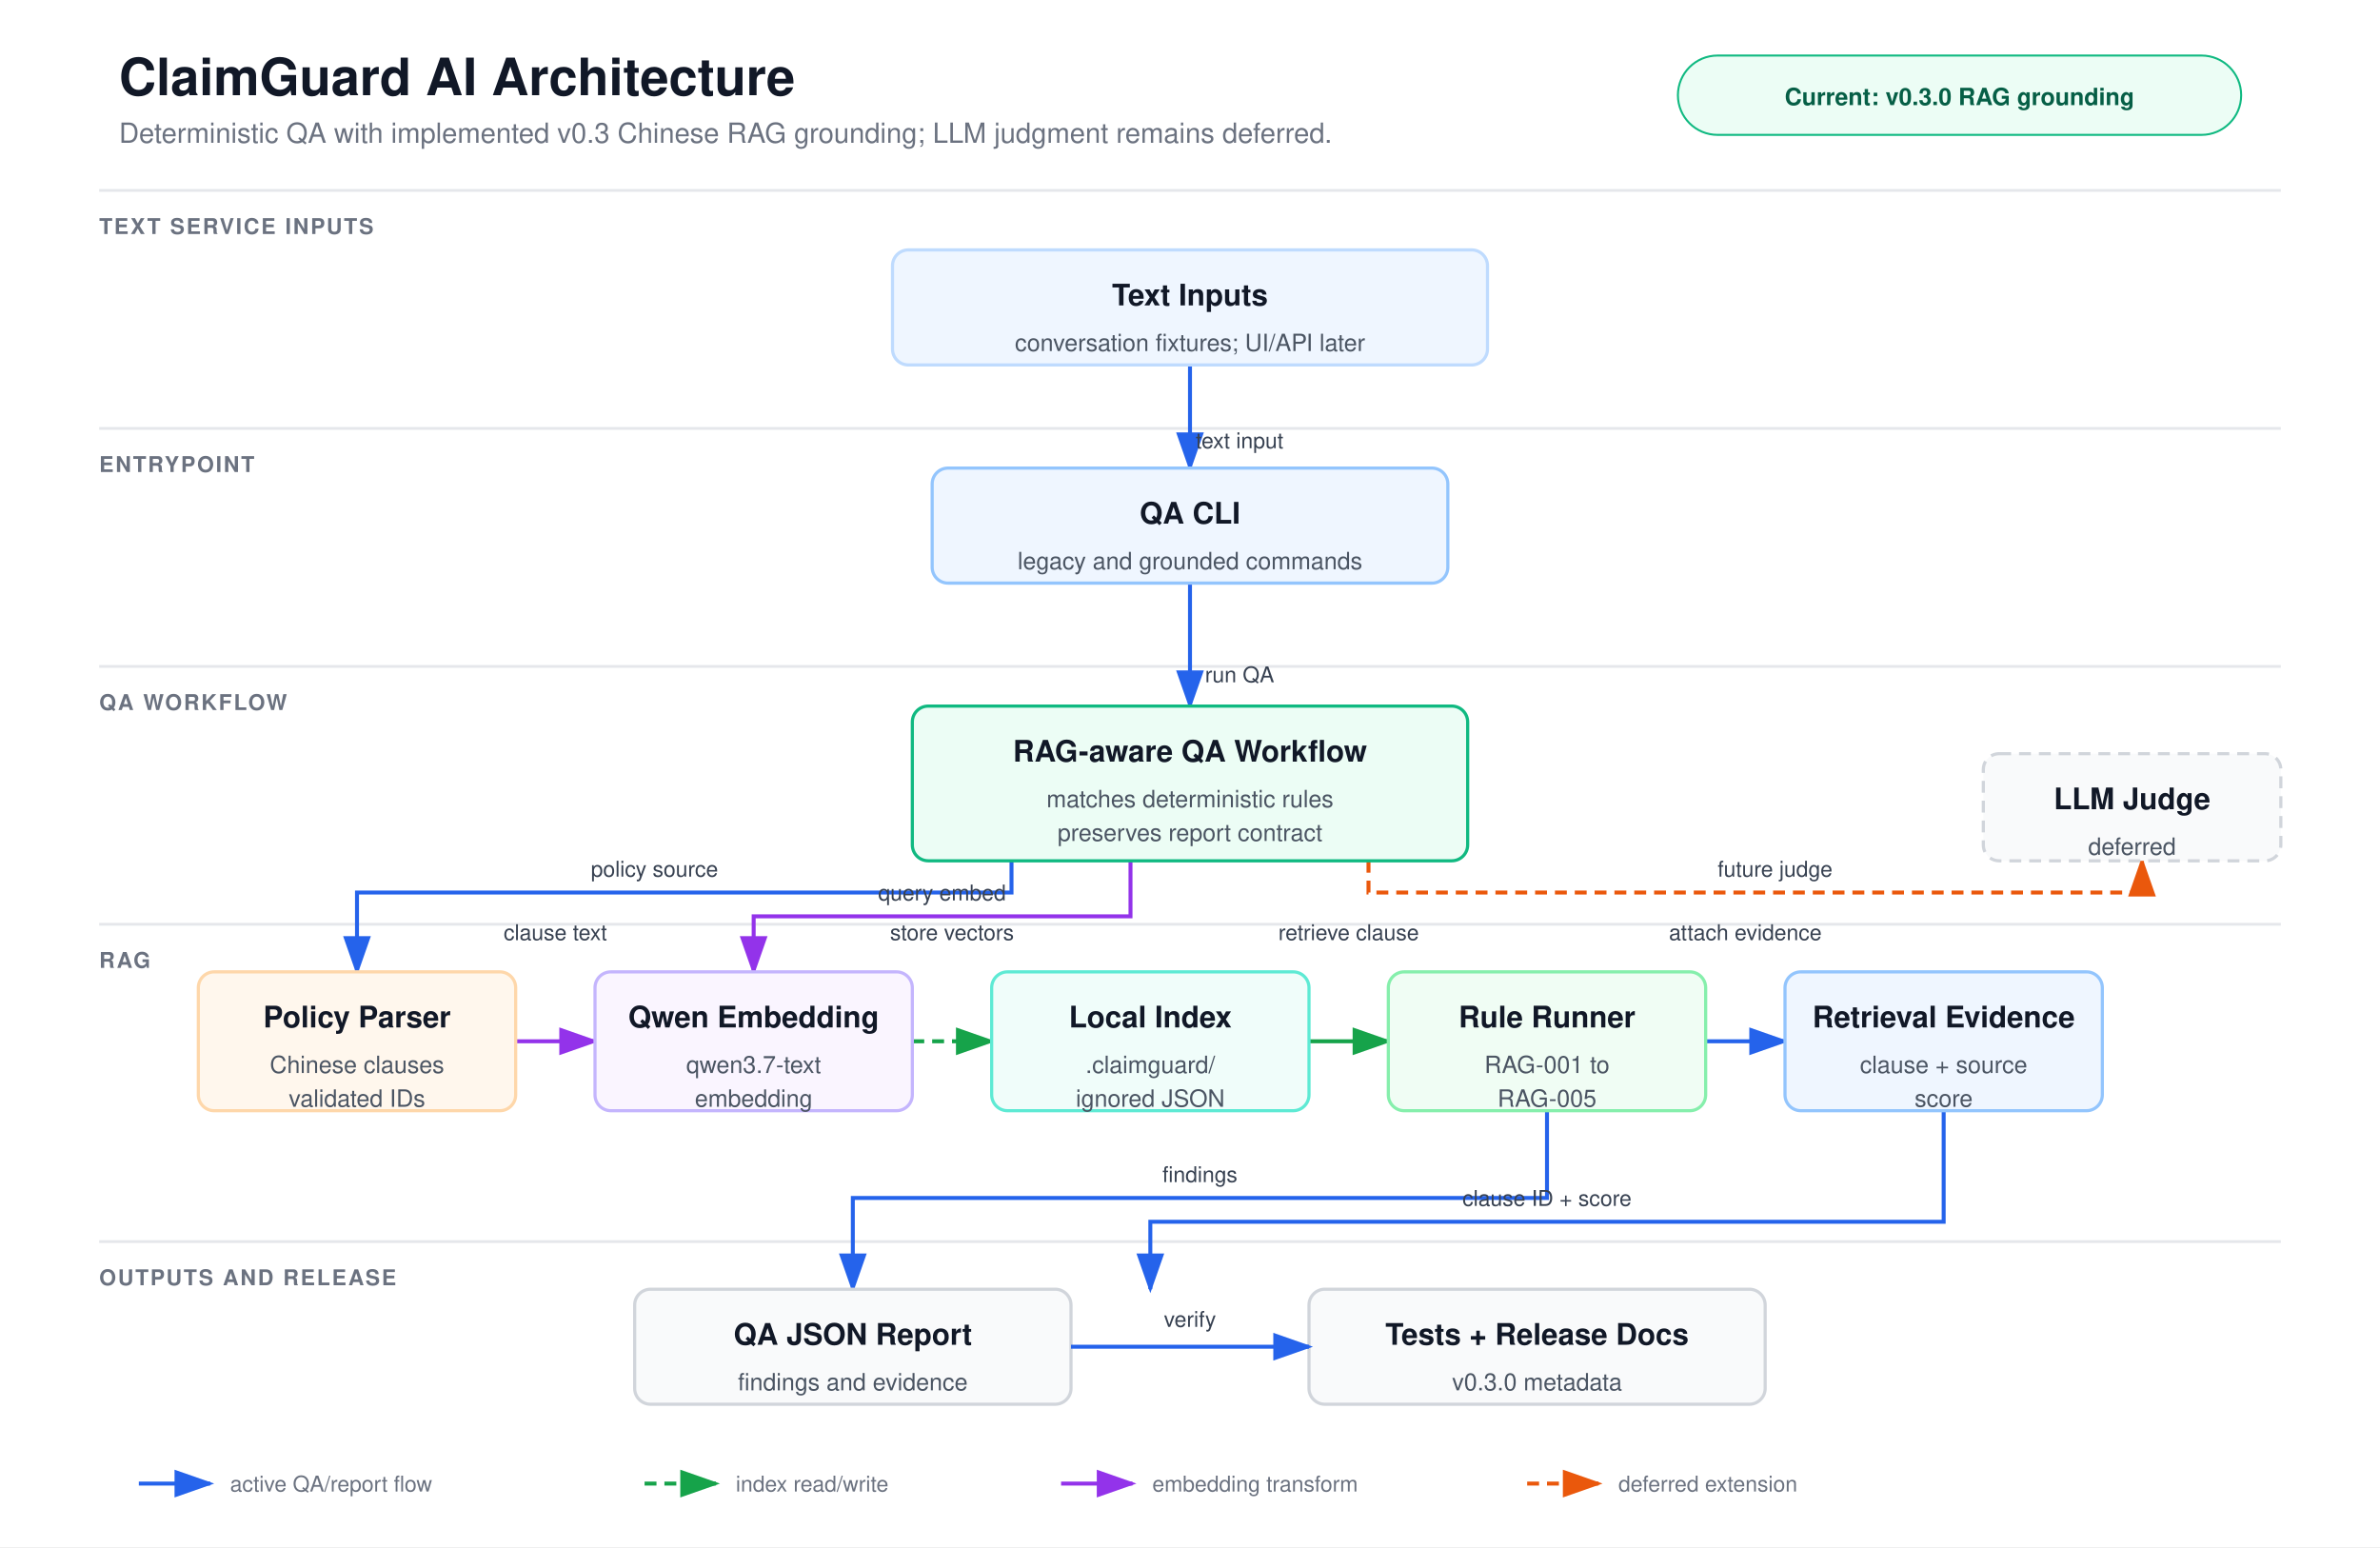
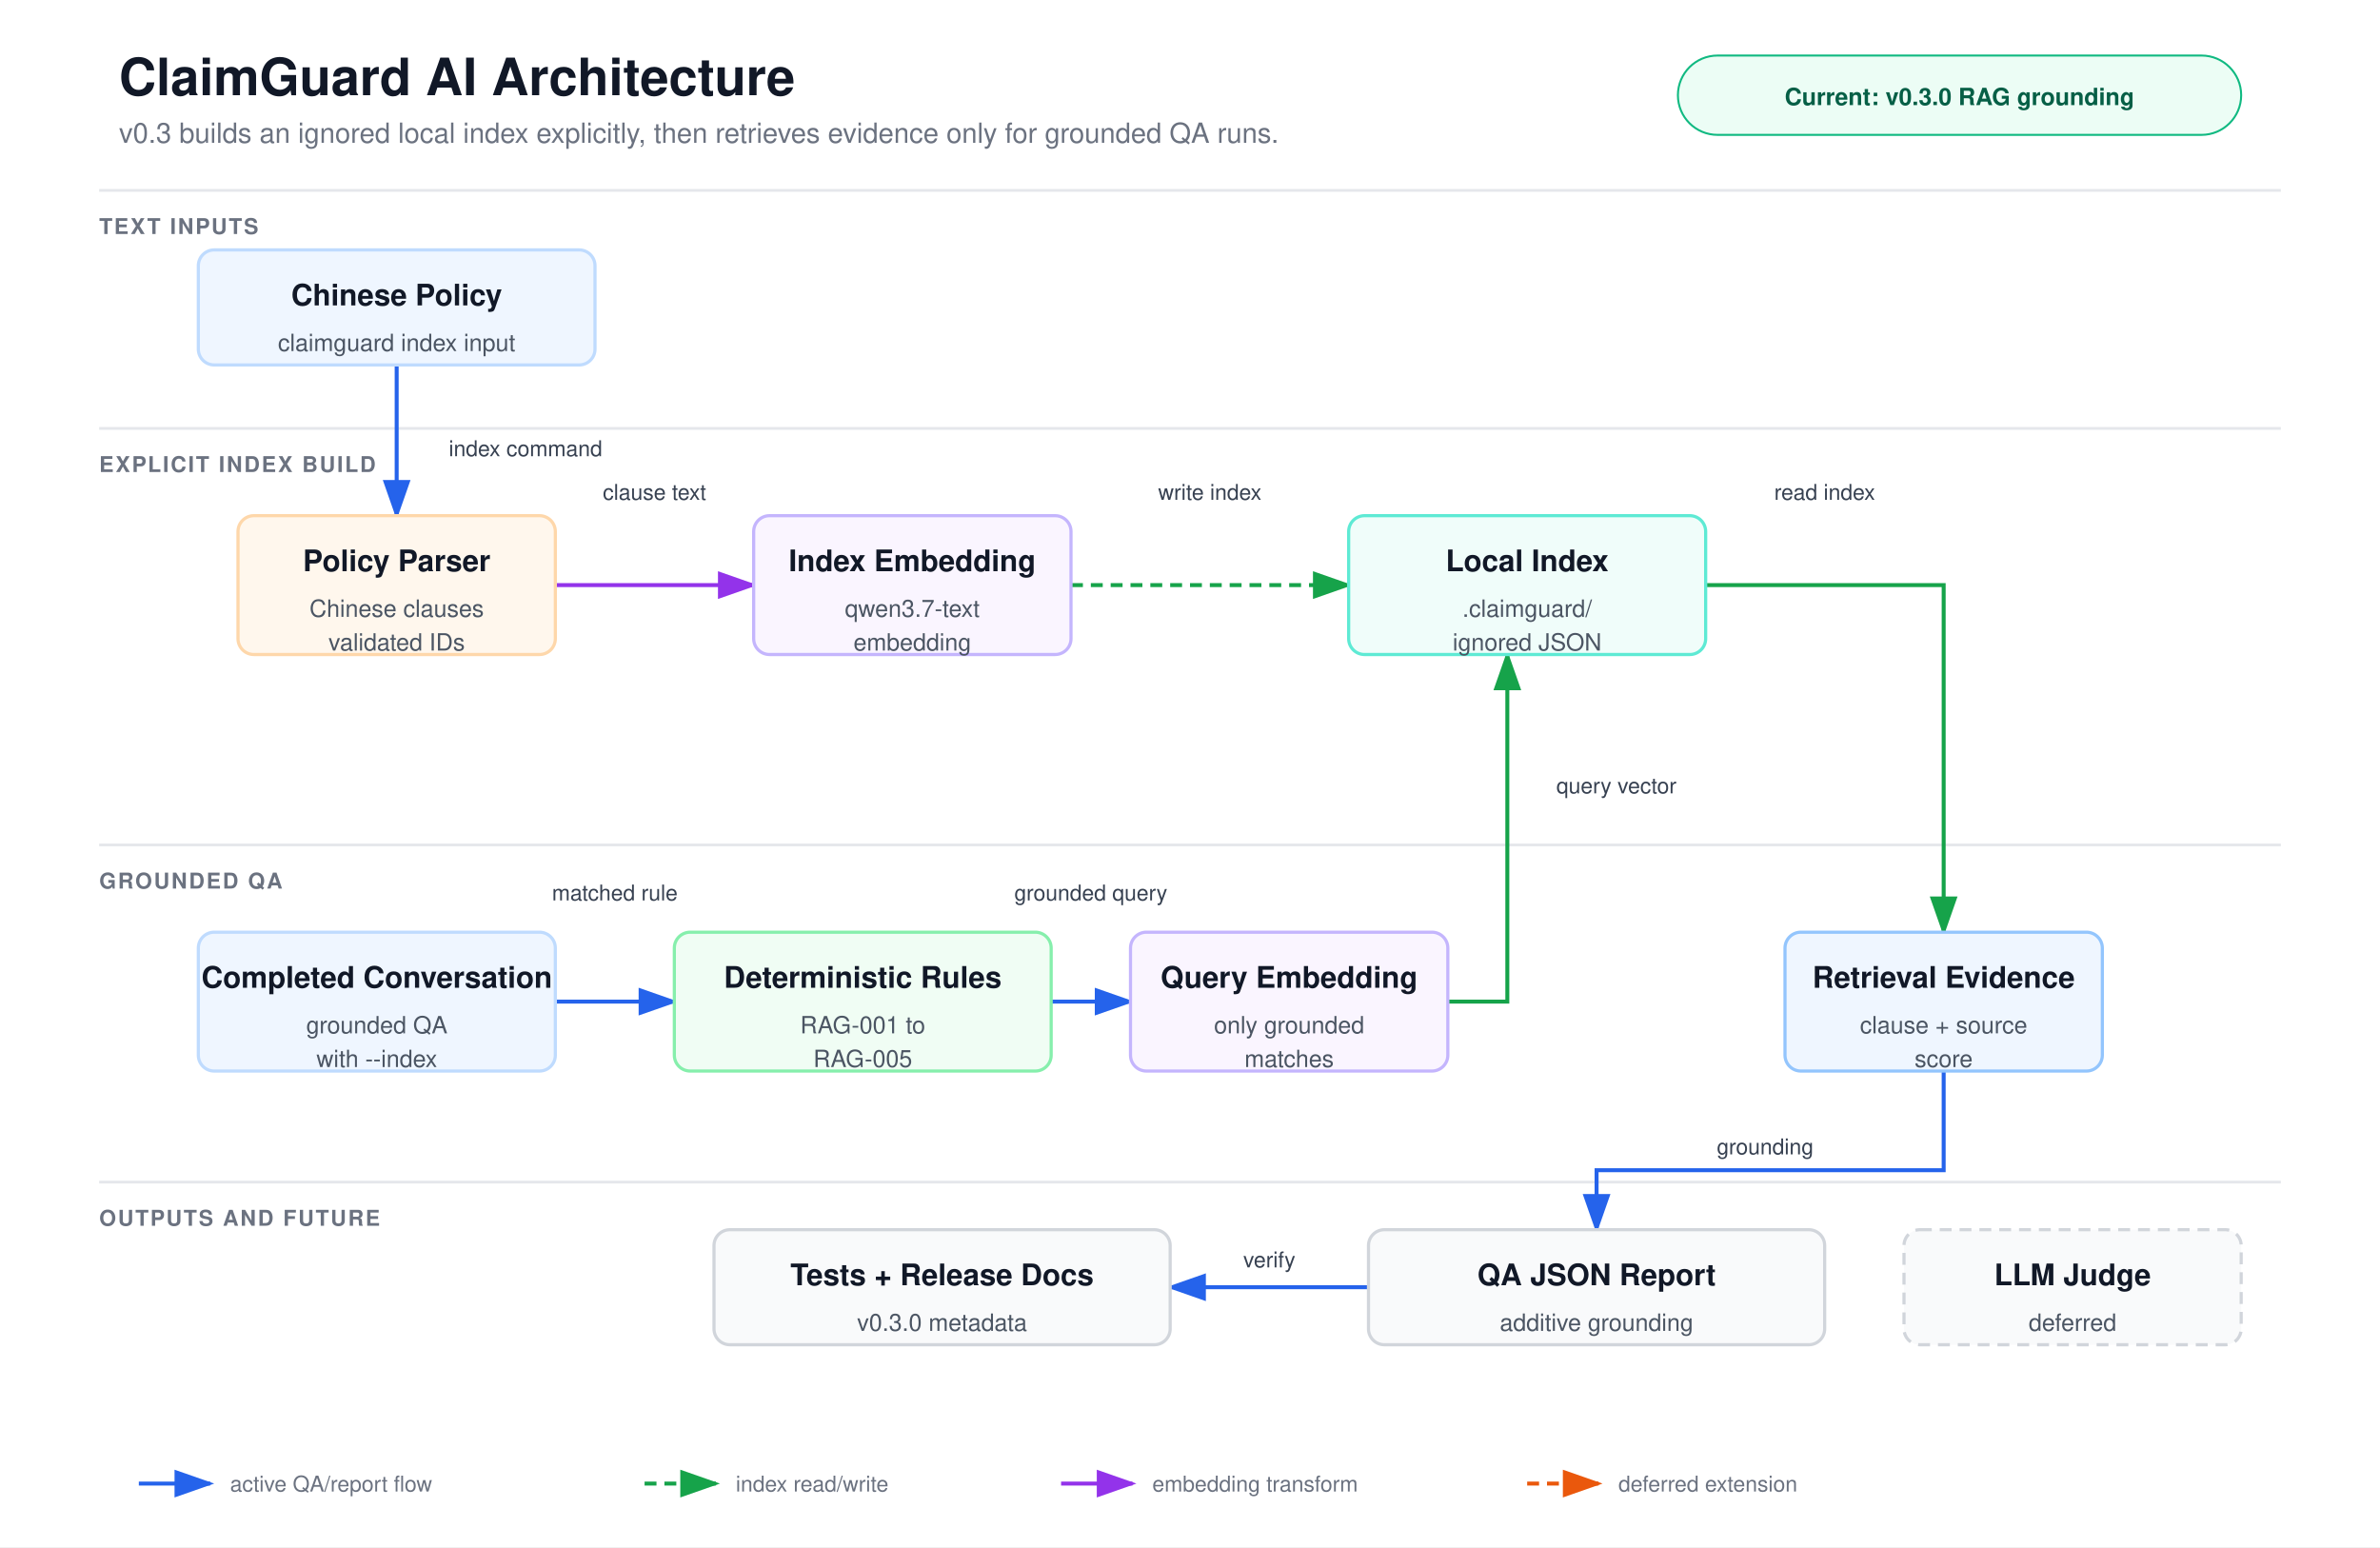
<svg xmlns="http://www.w3.org/2000/svg" viewBox="0 0 1200 780" width="1200" height="780" role="img" aria-labelledby="title desc">
  <style>
    text { font-family: 'Helvetica Neue', Helvetica, Arial, 'PingFang SC', 'Microsoft YaHei', sans-serif; }
    .title { fill: #111827; font-size: 26px; font-weight: 700; }
    .subtitle { fill: #6b7280; font-size: 14px; }
    .layer { fill: #6b7280; font-size: 11px; font-weight: 700; letter-spacing: .08em; }
    .node-title { fill: #111827; font-size: 15px; font-weight: 700; }
    .node-sub { fill: #4b5563; font-size: 12px; }
    .small { fill: #6b7280; font-size: 11px; }
    .edge-label { fill: #374151; font-size: 11px; }
    .badge { fill: #065f46; font-size: 12px; font-weight: 700; }
  </style>
  <defs>
    <marker id="arrow-blue" markerWidth="10" markerHeight="7" refX="9" refY="3.5" orient="auto">
      <polygon points="0 0, 10 3.5, 0 7" fill="#2563eb" />
    </marker>
    <marker id="arrow-green" markerWidth="10" markerHeight="7" refX="9" refY="3.5" orient="auto">
      <polygon points="0 0, 10 3.5, 0 7" fill="#16a34a" />
    </marker>
    <marker id="arrow-purple" markerWidth="10" markerHeight="7" refX="9" refY="3.5" orient="auto">
      <polygon points="0 0, 10 3.5, 0 7" fill="#9333ea" />
    </marker>
    <marker id="arrow-orange" markerWidth="10" markerHeight="7" refX="9" refY="3.5" orient="auto">
      <polygon points="0 0, 10 3.5, 0 7" fill="#ea580c" />
    </marker>
  </defs>
  <g data-graph-role="background">
    <rect width="1200" height="780" fill="#ffffff" />
  </g>
  <g data-graph-role="background">
    <line x1="50" y1="96" x2="1150" y2="96" stroke="#e5e7eb" stroke-width="1.4" />
-     <text x="50" y="118" class="layer">TEXT SERVICE INPUTS</text>
+     <text x="50" y="118" class="layer">TEXT INPUTS</text>
  </g>
  <g data-graph-role="background">
    <line x1="50" y1="216" x2="1150" y2="216" stroke="#e5e7eb" stroke-width="1.4" />
-     <text x="50" y="238" class="layer">ENTRYPOINT</text>
+     <text x="50" y="238" class="layer">EXPLICIT INDEX BUILD</text>
  </g>
  <g data-graph-role="background">
-     <line x1="50" y1="336" x2="1150" y2="336" stroke="#e5e7eb" stroke-width="1.4" />
-     <text x="50" y="358" class="layer">QA WORKFLOW</text>
+     <line x1="50" y1="426" x2="1150" y2="426" stroke="#e5e7eb" stroke-width="1.4" />
+     <text x="50" y="448" class="layer">GROUNDED QA</text>
  </g>
  <g data-graph-role="background">
-     <line x1="50" y1="466" x2="1150" y2="466" stroke="#e5e7eb" stroke-width="1.4" />
-     <text x="50" y="488" class="layer">RAG</text>
-   </g>
-   <g data-graph-role="background">
-     <line x1="50" y1="626" x2="1150" y2="626" stroke="#e5e7eb" stroke-width="1.4" />
-     <text x="50" y="648" class="layer">OUTPUTS AND RELEASE</text>
+     <line x1="50" y1="596" x2="1150" y2="596" stroke="#e5e7eb" stroke-width="1.4" />
+     <text x="50" y="618" class="layer">OUTPUTS AND FUTURE</text>
  </g>
  <g data-graph-role="label">
    <text x="60" y="48" class="title">ClaimGuard AI Architecture</text>
-     <text x="60" y="72" class="subtitle">Deterministic QA with implemented v0.3 Chinese RAG grounding; LLM judgment remains deferred.</text>
+     <text x="60" y="72" class="subtitle">v0.3 builds an ignored local index explicitly, then retrieves evidence only for grounded QA runs.</text>
    <rect x="846" y="28" width="284" height="40" rx="20" fill="#ecfdf5" stroke="#10b981" />
    <text x="988" y="53" text-anchor="middle" class="badge">Current: v0.3.0 RAG grounding</text>
  </g>
-   <path data-graph-role="edge" data-source="input" data-target="cli" d="M 600,184 L 600,236" fill="none" stroke="#2563eb" stroke-width="2" marker-end="url(#arrow-blue)" />
-   <text data-graph-role="label" x="625" y="226" text-anchor="middle" class="edge-label">text input</text>
-   <path data-graph-role="edge" data-source="cli" data-target="workflow" d="M 600,294 L 600,356" fill="none" stroke="#2563eb" stroke-width="2" marker-end="url(#arrow-blue)" />
-   <text data-graph-role="label" x="625" y="344" text-anchor="middle" class="edge-label">run QA</text>
-   <path data-graph-role="edge" data-source="workflow" data-target="parser" d="M 510,434 L 510,450 L 180,450 L 180,490" fill="none" stroke="#2563eb" stroke-width="2" marker-end="url(#arrow-blue)" />
-   <text data-graph-role="label" x="330" y="442" text-anchor="middle" class="edge-label">policy source</text>
-   <path data-graph-role="edge" data-source="parser" data-target="embedding" d="M 260,525 L 300,525" fill="none" stroke="#9333ea" stroke-width="2" marker-end="url(#arrow-purple)" />
-   <text data-graph-role="label" x="280" y="474" text-anchor="middle" class="edge-label">clause text</text>
-   <path data-graph-role="edge" data-source="embedding" data-target="index" d="M 460,525 L 500,525" fill="none" stroke="#16a34a" stroke-width="2" stroke-dasharray="6 4" marker-end="url(#arrow-green)" />
-   <text data-graph-role="label" x="480" y="474" text-anchor="middle" class="edge-label">store vectors</text>
-   <path data-graph-role="edge" data-source="workflow" data-target="embedding" d="M 570,434 L 570,462 L 380,462 L 380,490" fill="none" stroke="#9333ea" stroke-width="2" marker-end="url(#arrow-purple)" />
-   <text data-graph-role="label" x="475" y="454" text-anchor="middle" class="edge-label">query embed</text>
-   <path data-graph-role="edge" data-source="index" data-target="runner" d="M 660,525 L 700,525" fill="none" stroke="#16a34a" stroke-width="2" marker-end="url(#arrow-green)" />
-   <text data-graph-role="label" x="680" y="474" text-anchor="middle" class="edge-label">retrieve clause</text>
-   <path data-graph-role="edge" data-source="runner" data-target="evidence" d="M 860,525 L 900,525" fill="none" stroke="#2563eb" stroke-width="2" marker-end="url(#arrow-blue)" />
-   <text data-graph-role="label" x="880" y="474" text-anchor="middle" class="edge-label">attach evidence</text>
-   <path data-graph-role="edge" data-source="runner" data-target="report" d="M 780,560 L 780,604 L 430,604 L 430,650" fill="none" stroke="#2563eb" stroke-width="2" marker-end="url(#arrow-blue)" />
-   <text data-graph-role="label" x="605" y="596" text-anchor="middle" class="edge-label">findings</text>
-   <path data-graph-role="edge" data-source="evidence" data-target="report" d="M 980,560 L 980,616 L 580,616 L 580,650" fill="none" stroke="#2563eb" stroke-width="2" marker-end="url(#arrow-blue)" />
-   <text data-graph-role="label" x="780" y="608" text-anchor="middle" class="edge-label">clause ID + score</text>
-   <path data-graph-role="edge" data-source="workflow" data-target="future" d="M 690,434 L 690,450 L 1080,450 L 1080,434" fill="none" stroke="#ea580c" stroke-width="2" stroke-dasharray="6 4" marker-end="url(#arrow-orange)" />
-   <text data-graph-role="label" x="895" y="442" text-anchor="middle" class="edge-label">future judge</text>
-   <g data-graph-role="node" data-node-id="input" data-graph-bounds="450 126 750 184">
-     <rect x="450" y="126" width="300" height="58" rx="8" fill="#eff6ff" stroke="#bfdbfe" stroke-width="1.6" />
-     <text x="600.0" y="154" text-anchor="middle" class="node-title">Text Inputs</text>
-     <text x="600.0" y="177" text-anchor="middle" class="node-sub">conversation fixtures; UI/API later</text>
+   <path data-graph-role="edge" data-source="policy" data-target="parser" d="M 200,184 L 200,260" fill="none" stroke="#2563eb" stroke-width="2" marker-end="url(#arrow-blue)" />
+   <text data-graph-role="label" x="265" y="230" text-anchor="middle" class="edge-label">index command</text>
+   <path data-graph-role="edge" data-source="parser" data-target="index_embedding" d="M 280,295 L 380,295" fill="none" stroke="#9333ea" stroke-width="2" marker-end="url(#arrow-purple)" />
+   <text data-graph-role="label" x="330" y="252" text-anchor="middle" class="edge-label">clause text</text>
+   <path data-graph-role="edge" data-source="index_embedding" data-target="index" d="M 540,295 L 680,295" fill="none" stroke="#16a34a" stroke-width="2" stroke-dasharray="6 4" marker-end="url(#arrow-green)" />
+   <text data-graph-role="label" x="610" y="252" text-anchor="middle" class="edge-label">write index</text>
+   <path data-graph-role="edge" data-source="conversation" data-target="rules" d="M 280,505 L 340,505" fill="none" stroke="#2563eb" stroke-width="2" marker-end="url(#arrow-blue)" />
+   <text data-graph-role="label" x="310" y="454" text-anchor="middle" class="edge-label">matched rule</text>
+   <path data-graph-role="edge" data-source="rules" data-target="query_embedding" d="M 530,505 L 570,505" fill="none" stroke="#2563eb" stroke-width="2" marker-end="url(#arrow-blue)" />
+   <text data-graph-role="label" x="550" y="454" text-anchor="middle" class="edge-label">grounded query</text>
+   <path data-graph-role="edge" data-source="query_embedding" data-target="index" d="M 730,505 L 760,505 L 760,330" fill="none" stroke="#16a34a" stroke-width="2" marker-end="url(#arrow-green)" />
+   <text data-graph-role="label" x="815" y="400" text-anchor="middle" class="edge-label">query vector</text>
+   <path data-graph-role="edge" data-source="index" data-target="evidence" d="M 860,295 L 980,295 L 980,470" fill="none" stroke="#16a34a" stroke-width="2" marker-end="url(#arrow-green)" />
+   <text data-graph-role="label" x="920" y="252" text-anchor="middle" class="edge-label">read index</text>
+   <path data-graph-role="edge" data-source="evidence" data-target="report" d="M 980,540 L 980,590 L 805,590 L 805,620" fill="none" stroke="#2563eb" stroke-width="2" marker-end="url(#arrow-blue)" />
+   <text data-graph-role="label" x="890" y="582" text-anchor="middle" class="edge-label">grounding</text>
+   <path data-graph-role="edge" data-source="report" data-target="release" d="M 690,649 L 590,649" fill="none" stroke="#2563eb" stroke-width="2" marker-end="url(#arrow-blue)" />
+   <text data-graph-role="label" x="640" y="639" text-anchor="middle" class="edge-label">verify</text>
+   <g data-graph-role="node" data-node-id="policy" data-graph-bounds="100 126 300 184">
+     <rect x="100" y="126" width="200" height="58" rx="8" fill="#eff6ff" stroke="#bfdbfe" stroke-width="1.6" />
+     <text x="200.0" y="154" text-anchor="middle" class="node-title">Chinese Policy</text>
+     <text x="200.0" y="177" text-anchor="middle" class="node-sub">claimguard index input</text>
  </g>
-   <g data-graph-role="node" data-node-id="cli" data-graph-bounds="470 236 730 294">
-     <rect x="470" y="236" width="260" height="58" rx="8" fill="#eff6ff" stroke="#93c5fd" stroke-width="1.6" />
-     <text x="600.0" y="264" text-anchor="middle" class="node-title">QA CLI</text>
-     <text x="600.0" y="287" text-anchor="middle" class="node-sub">legacy and grounded commands</text>
+   <g data-graph-role="node" data-node-id="parser" data-graph-bounds="120 260 280 330">
+     <rect x="120" y="260" width="160" height="70" rx="8" fill="#fff7ed" stroke="#fed7aa" stroke-width="1.6" />
+     <text x="200.0" y="288" text-anchor="middle" class="node-title">Policy Parser</text>
+     <text x="200.0" y="311" text-anchor="middle" class="node-sub">Chinese clauses</text>
+     <text x="200.0" y="328" text-anchor="middle" class="node-sub">validated IDs</text>
  </g>
-   <g data-graph-role="node" data-node-id="workflow" data-graph-bounds="460 356 740 434">
-     <rect x="460" y="356" width="280" height="78" rx="8" fill="#ecfdf5" stroke="#10b981" stroke-width="1.6" />
-     <text x="600.0" y="384" text-anchor="middle" class="node-title">RAG-aware QA Workflow</text>
-     <text x="600.0" y="407" text-anchor="middle" class="node-sub">matches deterministic rules</text>
-     <text x="600.0" y="424" text-anchor="middle" class="node-sub">preserves report contract</text>
+   <g data-graph-role="node" data-node-id="index_embedding" data-graph-bounds="380 260 540 330">
+     <rect x="380" y="260" width="160" height="70" rx="8" fill="#faf5ff" stroke="#c4b5fd" stroke-width="1.6" />
+     <text x="460.0" y="288" text-anchor="middle" class="node-title">Index Embedding</text>
+     <text x="460.0" y="311" text-anchor="middle" class="node-sub">qwen3.7-text</text>
+     <text x="460.0" y="328" text-anchor="middle" class="node-sub">embedding</text>
  </g>
-   <g data-graph-role="node" data-node-id="parser" data-graph-bounds="100 490 260 560">
-     <rect x="100" y="490" width="160" height="70" rx="8" fill="#fff7ed" stroke="#fed7aa" stroke-width="1.6" />
-     <text x="180.0" y="518" text-anchor="middle" class="node-title">Policy Parser</text>
-     <text x="180.0" y="541" text-anchor="middle" class="node-sub">Chinese clauses</text>
-     <text x="180.0" y="558" text-anchor="middle" class="node-sub">validated IDs</text>
+   <g data-graph-role="node" data-node-id="index" data-graph-bounds="680 260 860 330">
+     <rect x="680" y="260" width="180" height="70" rx="8" fill="#f0fdfa" stroke="#5eead4" stroke-width="1.6" />
+     <text x="770.0" y="288" text-anchor="middle" class="node-title">Local Index</text>
+     <text x="770.0" y="311" text-anchor="middle" class="node-sub">.claimguard/</text>
+     <text x="770.0" y="328" text-anchor="middle" class="node-sub">ignored JSON</text>
  </g>
-   <g data-graph-role="node" data-node-id="embedding" data-graph-bounds="300 490 460 560">
-     <rect x="300" y="490" width="160" height="70" rx="8" fill="#faf5ff" stroke="#c4b5fd" stroke-width="1.6" />
-     <text x="380.0" y="518" text-anchor="middle" class="node-title">Qwen Embedding</text>
-     <text x="380.0" y="541" text-anchor="middle" class="node-sub">qwen3.7-text</text>
-     <text x="380.0" y="558" text-anchor="middle" class="node-sub">embedding</text>
+   <g data-graph-role="node" data-node-id="conversation" data-graph-bounds="100 470 280 540">
+     <rect x="100" y="470" width="180" height="70" rx="8" fill="#eff6ff" stroke="#bfdbfe" stroke-width="1.6" />
+     <text x="190.0" y="498" text-anchor="middle" class="node-title">Completed Conversation</text>
+     <text x="190.0" y="521" text-anchor="middle" class="node-sub">grounded QA</text>
+     <text x="190.0" y="538" text-anchor="middle" class="node-sub">with --index</text>
  </g>
-   <g data-graph-role="node" data-node-id="index" data-graph-bounds="500 490 660 560">
-     <rect x="500" y="490" width="160" height="70" rx="8" fill="#f0fdfa" stroke="#5eead4" stroke-width="1.6" />
-     <text x="580.0" y="518" text-anchor="middle" class="node-title">Local Index</text>
-     <text x="580.0" y="541" text-anchor="middle" class="node-sub">.claimguard/</text>
-     <text x="580.0" y="558" text-anchor="middle" class="node-sub">ignored JSON</text>
+   <g data-graph-role="node" data-node-id="rules" data-graph-bounds="340 470 530 540">
+     <rect x="340" y="470" width="190" height="70" rx="8" fill="#f0fdf4" stroke="#86efac" stroke-width="1.6" />
+     <text x="435.0" y="498" text-anchor="middle" class="node-title">Deterministic Rules</text>
+     <text x="435.0" y="521" text-anchor="middle" class="node-sub">RAG-001 to</text>
+     <text x="435.0" y="538" text-anchor="middle" class="node-sub">RAG-005</text>
  </g>
-   <g data-graph-role="node" data-node-id="runner" data-graph-bounds="700 490 860 560">
-     <rect x="700" y="490" width="160" height="70" rx="8" fill="#f0fdf4" stroke="#86efac" stroke-width="1.6" />
-     <text x="780.0" y="518" text-anchor="middle" class="node-title">Rule Runner</text>
-     <text x="780.0" y="541" text-anchor="middle" class="node-sub">RAG-001 to</text>
-     <text x="780.0" y="558" text-anchor="middle" class="node-sub">RAG-005</text>
+   <g data-graph-role="node" data-node-id="query_embedding" data-graph-bounds="570 470 730 540">
+     <rect x="570" y="470" width="160" height="70" rx="8" fill="#faf5ff" stroke="#c4b5fd" stroke-width="1.6" />
+     <text x="650.0" y="498" text-anchor="middle" class="node-title">Query Embedding</text>
+     <text x="650.0" y="521" text-anchor="middle" class="node-sub">only grounded</text>
+     <text x="650.0" y="538" text-anchor="middle" class="node-sub">matches</text>
  </g>
-   <g data-graph-role="node" data-node-id="evidence" data-graph-bounds="900 490 1060 560">
-     <rect x="900" y="490" width="160" height="70" rx="8" fill="#eff6ff" stroke="#93c5fd" stroke-width="1.6" />
-     <text x="980.0" y="518" text-anchor="middle" class="node-title">Retrieval Evidence</text>
-     <text x="980.0" y="541" text-anchor="middle" class="node-sub">clause + source</text>
-     <text x="980.0" y="558" text-anchor="middle" class="node-sub">score</text>
+   <g data-graph-role="node" data-node-id="evidence" data-graph-bounds="900 470 1060 540">
+     <rect x="900" y="470" width="160" height="70" rx="8" fill="#eff6ff" stroke="#93c5fd" stroke-width="1.6" />
+     <text x="980.0" y="498" text-anchor="middle" class="node-title">Retrieval Evidence</text>
+     <text x="980.0" y="521" text-anchor="middle" class="node-sub">clause + source</text>
+     <text x="980.0" y="538" text-anchor="middle" class="node-sub">score</text>
  </g>
-   <g data-graph-role="node" data-node-id="future" data-graph-bounds="1000 380 1150 434">
-     <rect x="1000" y="380" width="150" height="54" rx="8" fill="#f9fafb" stroke="#d1d5db" stroke-width="1.6" stroke-dasharray="6 4" />
-     <text x="1075.0" y="408" text-anchor="middle" class="node-title">LLM Judge</text>
-     <text x="1075.0" y="431" text-anchor="middle" class="node-sub">deferred</text>
+   <g data-graph-role="node" data-node-id="release" data-graph-bounds="360 620 590 678">
+     <rect x="360" y="620" width="230" height="58" rx="8" fill="#f9fafb" stroke="#d1d5db" stroke-width="1.6" />
+     <text x="475.0" y="648" text-anchor="middle" class="node-title">Tests + Release Docs</text>
+     <text x="475.0" y="671" text-anchor="middle" class="node-sub">v0.3.0 metadata</text>
  </g>
-   <g data-graph-role="node" data-node-id="report" data-graph-bounds="320 650 540 708">
-     <rect x="320" y="650" width="220" height="58" rx="8" fill="#f9fafb" stroke="#d1d5db" stroke-width="1.6" />
-     <text x="430.0" y="678" text-anchor="middle" class="node-title">QA JSON Report</text>
-     <text x="430.0" y="701" text-anchor="middle" class="node-sub">findings and evidence</text>
+   <g data-graph-role="node" data-node-id="report" data-graph-bounds="690 620 920 678">
+     <rect x="690" y="620" width="230" height="58" rx="8" fill="#f9fafb" stroke="#d1d5db" stroke-width="1.6" />
+     <text x="805.0" y="648" text-anchor="middle" class="node-title">QA JSON Report</text>
+     <text x="805.0" y="671" text-anchor="middle" class="node-sub">additive grounding</text>
  </g>
-   <g data-graph-role="node" data-node-id="release" data-graph-bounds="660 650 890 708">
-     <rect x="660" y="650" width="230" height="58" rx="8" fill="#f9fafb" stroke="#d1d5db" stroke-width="1.6" />
-     <text x="775.0" y="678" text-anchor="middle" class="node-title">Tests + Release Docs</text>
-     <text x="775.0" y="701" text-anchor="middle" class="node-sub">v0.3.0 metadata</text>
+   <g data-graph-role="node" data-node-id="future" data-graph-bounds="960 620 1130 678">
+     <rect x="960" y="620" width="170" height="58" rx="8" fill="#f9fafb" stroke="#d1d5db" stroke-width="1.6" stroke-dasharray="6 4" />
+     <text x="1045.0" y="648" text-anchor="middle" class="node-title">LLM Judge</text>
+     <text x="1045.0" y="671" text-anchor="middle" class="node-sub">deferred</text>
  </g>
-   <path data-graph-role="edge" data-source="report" data-target="release" d="M 540,679 L 660,679" fill="none" stroke="#2563eb" stroke-width="2" marker-end="url(#arrow-blue)" />
-   <text data-graph-role="label" x="600" y="669" text-anchor="middle" class="edge-label">verify</text>
  <g data-graph-role="legend" transform="translate(70,740)">
    <line x1="0" y1="8" x2="36" y2="8" stroke="#2563eb" stroke-width="2" marker-end="url(#arrow-blue)" />
    <text x="46" y="12" class="small">active QA/report flow</text>
    <line x1="255" y1="8" x2="291" y2="8" stroke="#16a34a" stroke-width="2" stroke-dasharray="6 4" marker-end="url(#arrow-green)" />
    <text x="301" y="12" class="small">index read/write</text>
    <line x1="465" y1="8" x2="501" y2="8" stroke="#9333ea" stroke-width="2" marker-end="url(#arrow-purple)" />
    <text x="511" y="12" class="small">embedding transform</text>
    <line x1="700" y1="8" x2="736" y2="8" stroke="#ea580c" stroke-width="2" stroke-dasharray="6 4" marker-end="url(#arrow-orange)" />
    <text x="746" y="12" class="small">deferred extension</text>
  </g>
</svg>
